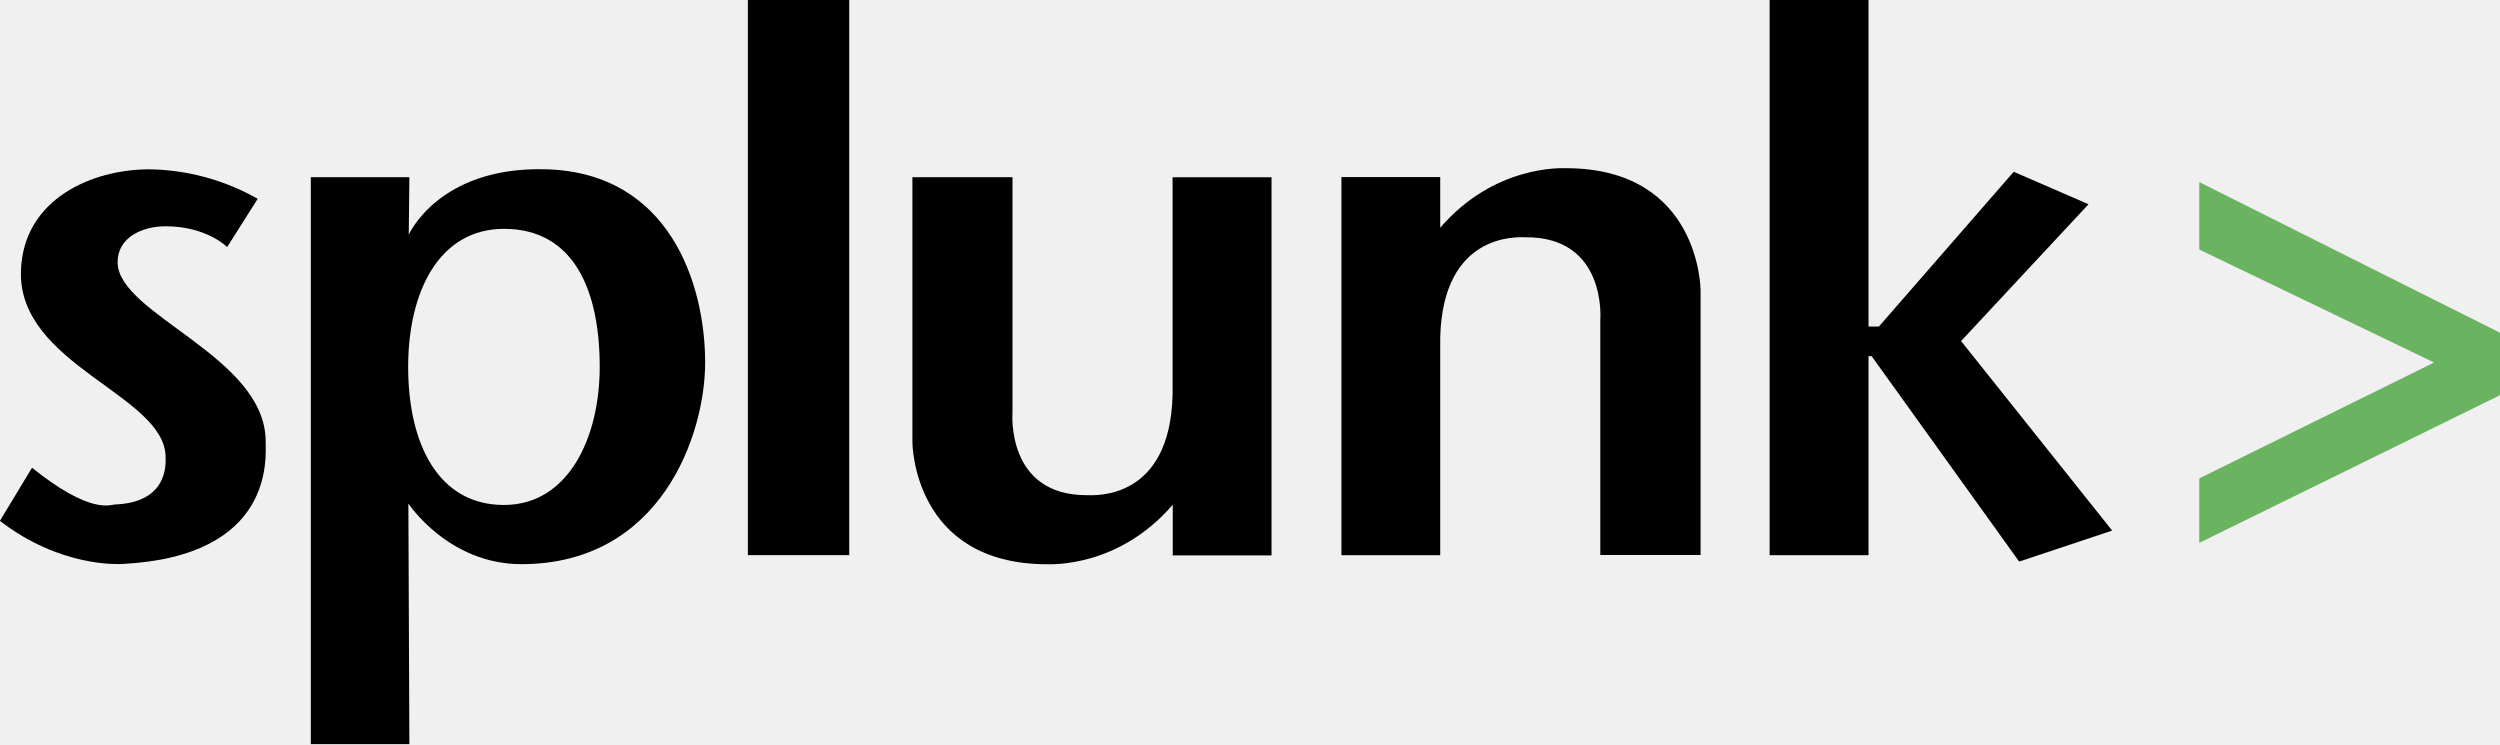
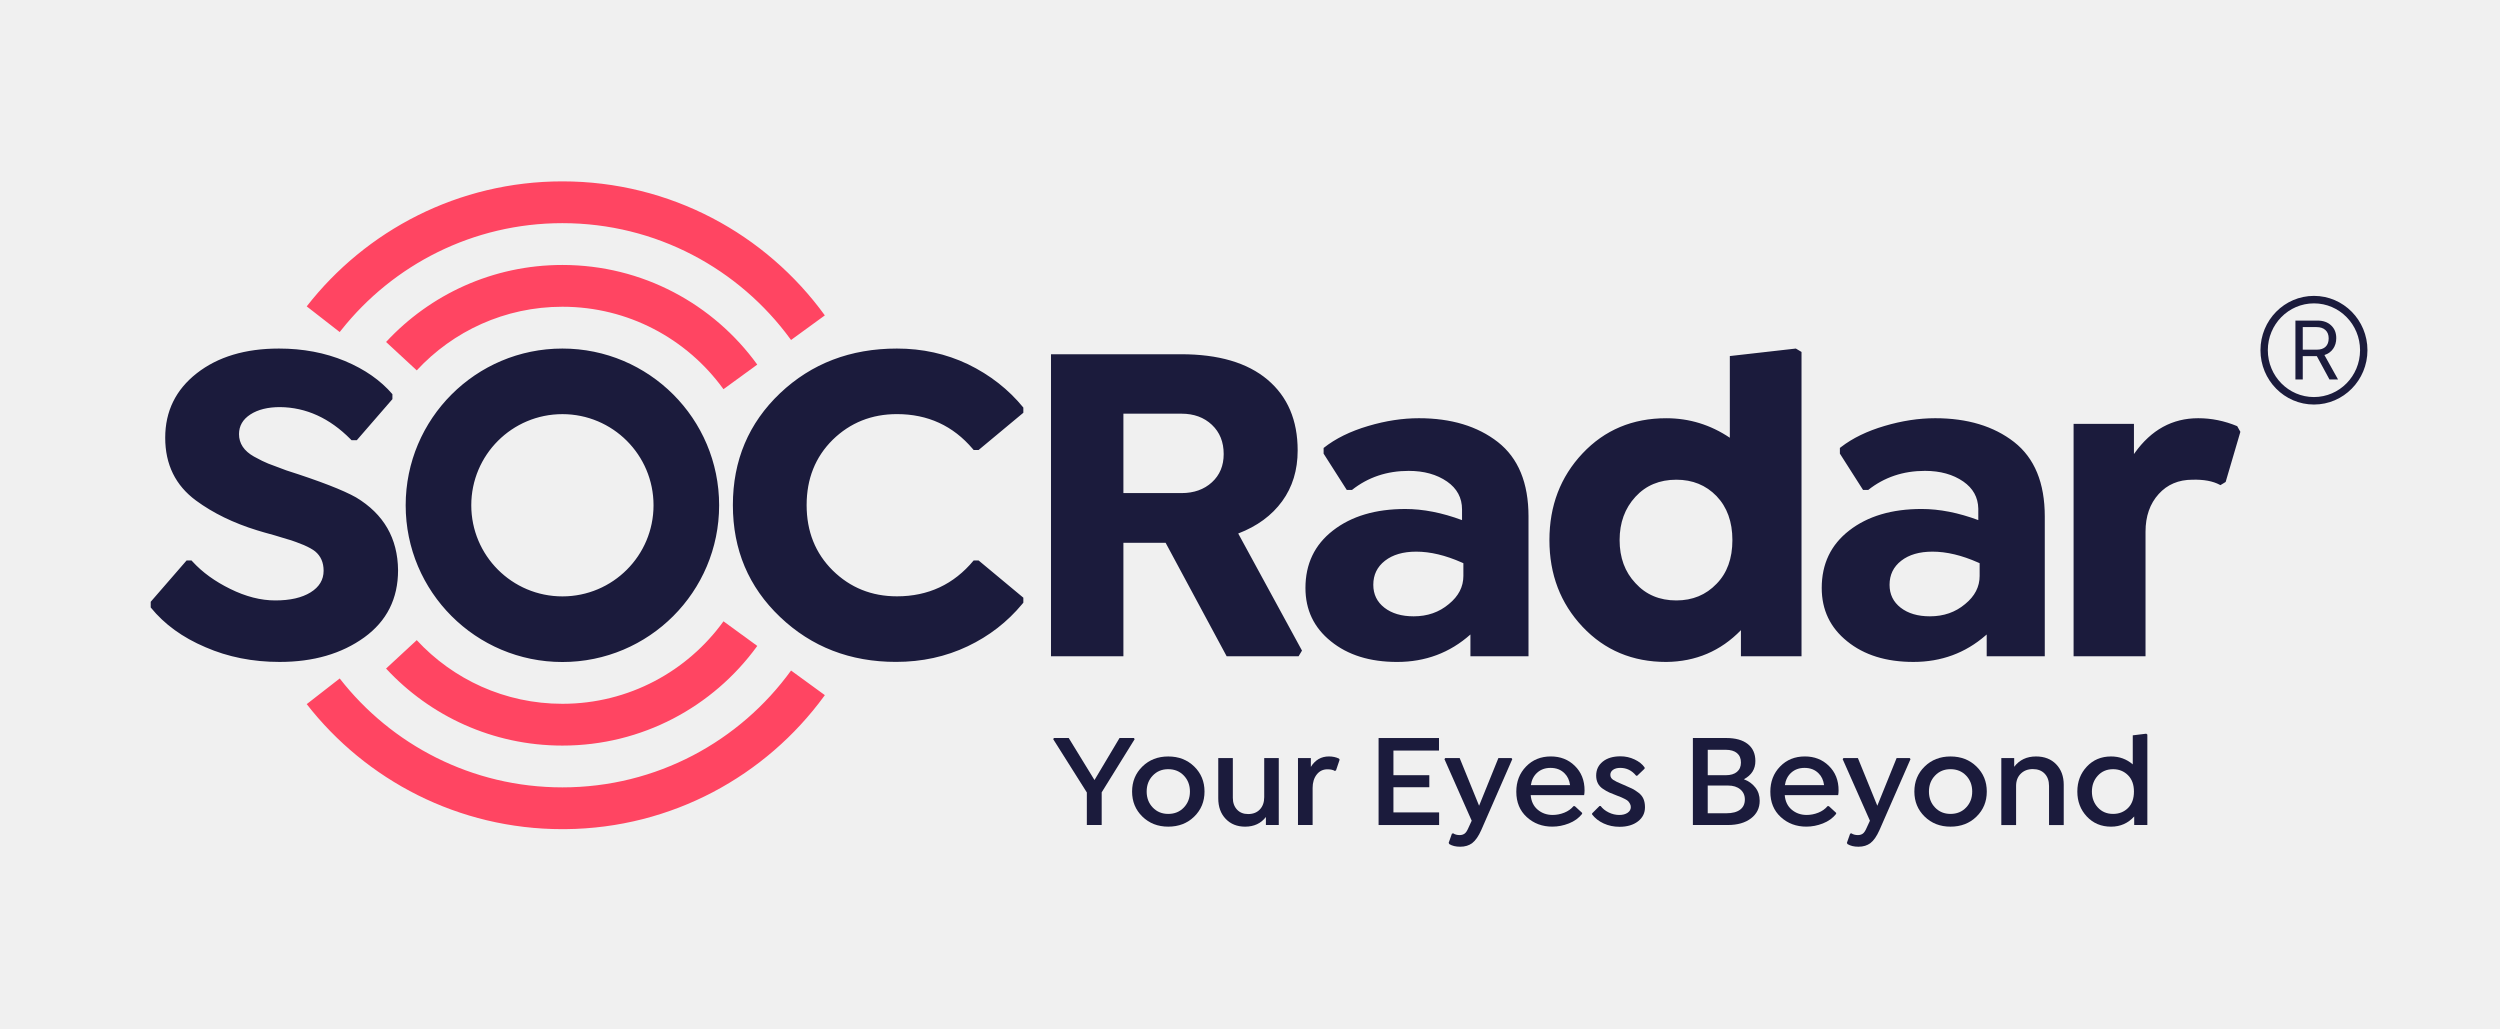
- <svg xmlns="http://www.w3.org/2000/svg" viewBox="0 0 800 238.13" width="800" height="238.13">
-   <defs>
-     <style>.cls-1{fill:#6ab361;}</style>
-   </defs>
-   <g id="Layer_2" data-name="Layer 2">
-     <g id="Layer_1-2" data-name="Layer 1">
-       <path d="M72.69,79.06S66.15,72.41,53,72.41c-7.79,0-15.52,3.78-15.36,11.69.35,16.65,47.4,30,47.37,57.17,0,5.09,3,36.85-46.22,39.22-.94,0-19.57,1.06-38.82-13.82l10.28-17c18.66,15,25,11.83,26.5,11.77C53.31,160.8,53.11,149.27,53,146.1,52.57,126.27,5.67,116.82,6.7,86.62c.78-23.14,23-32.44,41.09-32.44a72.08,72.08,0,0,1,34.67,9.44Z" />
-       <path d="M175.06,54.18c-34.64-1.12-44.26,20.94-44.26,20.94L131,56.7H99.46V238.13H131l-.32-77s12.76,19.4,36.15,19.4c44.65,0,58.82-41.37,58.82-64.52C225.61,90.4,214,55.44,175.06,54.18ZM161.26,161.59c-21.17,0-30.65-19.78-30.65-44.18s10.1-44.18,30.65-44.18c22.46,0,30.65,19.78,30.65,44.18C191.91,139.86,182,161.59,161.26,161.59Z" />
-       <rect x="239.32" width="32.44" height="177.65" />
-       <path d="M324,132s-2.2,26.62,23.94,26.46c2.3,0,26.46,1.73,27.29-32.13l0-69.61h31.66v121H375.28l0-16.22c-17.33,20.16-39,19.06-40.16,19.06-43.15,0-43.15-39.06-43.15-39.06V56.7H324V132Z" />
-       <path d="M512.1,102.38s2.21-26.62-23.94-26.46c-2.3,0-26.46-1.73-27.29,32.13l0,69.61H429.26v-121h31.61l0,16.22c17.33-20.16,39-19.06,40.16-19.06,43.15,0,43.15,39.06,43.15,39.06v84.73H512.1V102.38Z" />
-       <polygon points="597.93 177.67 566.28 177.67 566.28 0 597.93 0 597.93 104.5 601.24 104.5 644.39 54.97 668.33 65.36 627.54 109.14 675.89 169.78 646.13 179.7 598.94 113.99 597.93 113.95 597.93 177.67" />
-       <polygon class="cls-1" points="800 126.47 703.77 173.72 703.77 153.09 778.9 116 703.77 79.85 703.77 58.27 800 106.47 800 126.47" />
+ <svg xmlns="http://www.w3.org/2000/svg" version="1.1" id="Layer_1" x="0px" y="0px" width="1582.98" height="650.98" viewBox="0 0 1582.98 650.98" style="enable-background:new 0 0 1582.98 650.98;" xml:space="preserve">
+   <style type="text/css">
+ 	.st0{fill:#FFFFFF;}
+ 	.st1{fill:#FF4562;}
+ 	.st2{fill:#1B1B3C;}
+ </style>
+   <g>
+     <path class="st2" d="M1225.34,264.81c20.4,0,37.07,5.03,50,15.09c12.93,10.15,19.4,25.86,19.4,47.13v88.51h-36.78v-13.79   l-0.66,0.57c-12.89,11.21-28.14,16.81-45.75,16.81c-17.24,0-31.23-4.36-41.96-13.08c-10.73-8.62-16.09-19.88-16.09-33.77   c0-15.23,5.8-27.35,17.39-36.35c11.69-9.1,26.97-13.65,45.83-13.65c11.31,0,23.28,2.35,35.92,7.04v-6.75l0-0.52   c-0.15-7.13-3.31-12.85-9.48-17.15c-6.51-4.5-14.61-6.75-24.28-6.75c-13.79,0-25.77,4.02-35.92,12.07h-3.3l-14.66-22.99v-3.59   l0.7-0.55c7.36-5.68,16.56-10.14,27.6-13.39C1204.31,266.44,1214.99,264.81,1225.34,264.81z M1137.12,220.7l3.59,2.15v192.69   h-38.37v-16.52c-12.83,13.22-28.6,19.93-47.27,20.12c-21.36,0-39.03-7.42-53.02-22.27c-13.98-14.85-20.97-33.14-20.97-54.89   s6.99-40.04,20.97-54.89c13.99-14.85,31.66-22.27,53.02-22.27c14.56,0,27.97,4.12,40.24,12.36v-51.73L1137.12,220.7z    M898.44,264.81c20.4,0,37.08,5.03,50,15.09c12.93,10.15,19.4,25.86,19.4,47.13v88.51h-36.78v-13.79   c-13.02,11.59-28.5,17.39-46.41,17.39c-17.24,0-31.23-4.36-41.95-13.08c-10.73-8.62-16.1-19.88-16.1-33.77   c0-15.23,5.8-27.35,17.39-36.35c11.69-9.1,26.97-13.65,45.83-13.65c11.3,0,23.28,2.35,35.93,7.04v-6.75   c0-7.37-3.16-13.27-9.48-17.67c-6.51-4.5-14.61-6.75-24.28-6.75c-13.8,0-25.77,4.02-35.93,12.07h-3.3l-14.66-22.99v-3.59   c7.47-5.94,16.9-10.58,28.3-13.94C877.42,266.44,888.1,264.81,898.44,264.81z M1391.87,264.81c8.42,0,16.67,1.68,24.71,5.03   l2.01,3.59l-9.33,31.75l-3.31,2.01l-0.46-0.25c-4.35-2.32-10.09-3.38-17.21-3.19c-8.81,0-15.95,3.02-21.41,9.05   c-5.56,6.13-8.34,14.08-8.34,23.85v78.88h-45.55V268.4h38.22v19.11l0.45-0.64C1362.13,272.16,1375.53,264.81,1391.87,264.81z    M1223.61,349.3c-8.24,0-14.83,1.91-19.76,5.75c-4.93,3.83-7.4,8.91-7.4,15.23c0,6.04,2.35,10.87,7.04,14.51   c4.7,3.64,10.88,5.46,18.54,5.46c8.72,0,16.14-2.59,22.27-7.76c6.13-4.98,9.19-10.92,9.19-17.82v-8.05l-0.97-0.44   C1242.17,351.59,1232.53,349.3,1223.61,349.3z M896.72,349.3c-8.24,0-14.82,1.91-19.76,5.75c-4.93,3.83-7.4,8.91-7.4,15.23   c0,6.04,2.35,10.87,7.04,14.51c4.69,3.64,10.87,5.46,18.53,5.46c8.72,0,16.14-2.59,22.27-7.76c6.13-4.98,9.2-10.92,9.2-17.82v-8.05   l-0.97-0.44C915.27,351.59,905.63,349.3,896.72,349.3z M1061.45,303.75c-10.63,0-19.26,3.59-25.87,10.78   c-6.71,7.28-10.06,16.43-10.06,27.44c0,11.11,3.35,20.21,10.06,27.3c6.61,7.28,15.23,10.92,25.87,10.92   c10.25,0,18.72-3.5,25.43-10.49c6.7-6.8,10.06-16.04,10.06-27.73c0-11.59-3.36-20.88-10.06-27.87   C1080.18,307.2,1071.7,303.75,1061.45,303.75z M711.33,415.54v-71.84h26.73l38.65,71.84h45.55l2.15-3.59l-40.38-74.14   c11.98-4.6,21.24-11.4,27.8-20.4c6.56-9,9.84-19.73,9.84-32.19c0-19.16-6.37-34.1-19.11-44.83   c-12.74-10.73-30.99-16.09-54.74-16.09h-82.34v191.25H711.33z M356.11,220.7c54.81,0,99.24,44.43,99.24,99.24   s-44.43,99.24-99.24,99.24s-99.24-44.43-99.24-99.24S301.3,220.7,356.11,220.7z M567.94,220.7c16.09,0,31.08,3.31,44.97,9.92   c13.99,6.8,25.67,15.95,35.06,27.44v3.3l-28.31,23.56h-3.16l-0.53-0.63c-12.47-14.72-28.49-22.08-48.04-22.08   c-16,0-29.55,5.41-40.66,16.24c-11.02,10.92-16.52,24.72-16.52,41.38s5.51,30.46,16.52,41.38c11.11,10.92,24.67,16.38,40.66,16.38   c19.83,0,36.02-7.57,48.57-22.7h3.16l28.31,23.56v3.16l-0.71,0.86c-9.45,11.37-20.94,20.28-34.5,26.73   c-13.89,6.61-29.02,9.91-45.4,9.91c-29.02,0-53.5-9.48-73.42-28.45c-19.93-18.97-29.89-42.58-29.89-70.84   c0-28.26,9.96-51.87,29.89-70.84C513.86,230.13,538.53,220.7,567.94,220.7z M176.63,220.7c15.23,0,29.17,2.64,41.81,7.9   c12.55,5.27,22.56,12.26,30.03,20.98v3.16l-22.56,26.01h-3.31l-0.63-0.64c-13.25-13.37-28.13-20.15-44.63-20.34   c-7.76,0-14.03,1.56-18.82,4.67c-4.79,3.11-7.18,7.26-7.18,12.43c0,5.94,3.16,10.68,9.48,14.23c3.83,2.11,6.85,3.59,9.05,4.45   c1.53,0.58,5.36,2.01,11.49,4.31c21.27,6.8,35.97,12.5,44.11,17.1c17.53,10.54,26.39,25.91,26.58,46.12   c0,18.01-7.14,32.19-21.41,42.53c-14.37,10.35-32.23,15.52-53.59,15.52c-17.05,0-32.71-3.11-46.99-9.34   c-14.47-6.13-26.01-14.51-34.63-25.15v-3.59l22.7-26.15h3.16l0.64,0.71c6.23,6.78,14.16,12.53,23.79,17.25   c9.87,4.89,19.4,7.33,28.59,7.33c9.39,0,16.84-1.7,22.34-5.1c5.51-3.4,8.26-7.98,8.26-13.72c0-5.17-1.77-9.24-5.32-12.21   c-1.53-1.24-3.93-2.59-7.18-4.02c-3.83-1.53-6.51-2.54-8.05-3.02c-0.67-0.19-1.48-0.43-2.44-0.72c-0.96-0.29-2.23-0.67-3.81-1.15   c-1.58-0.48-2.99-0.91-4.24-1.29c-1.82-0.48-3.98-1.08-6.47-1.8c-2.49-0.72-4.02-1.17-4.6-1.37c-14.94-4.6-27.83-10.87-38.65-18.82   c-13.03-9.58-19.54-22.85-19.54-39.8c0-16.76,6.66-30.37,19.97-40.81C137.93,225.92,155.27,220.7,176.63,220.7z M356.11,262.23   c-31.87,0-57.7,25.83-57.7,57.7s25.83,57.7,57.7,57.7c31.87,0,57.7-25.83,57.7-57.7S387.98,262.23,356.11,262.23z M748.11,261.94   c7.85,0,14.27,2.35,19.25,7.04c4.98,4.69,7.47,10.87,7.47,18.53c0,7.38-2.49,13.34-7.47,17.89c-4.98,4.55-11.4,6.82-19.25,6.82   h-36.78v-50.29H748.11z" />
+     <path class="st1" d="M500.89,424.57l21.39,15.58l-0.39,0.55c-36.93,50.6-96.45,83.65-163.74,84.31l-2.04,0.01   c-65.8,0-124.37-30.99-161.9-79.17l20.89-16.25c32.69,41.97,83.69,68.96,141.01,68.96C415.68,498.56,468.44,469.4,500.89,424.57z    M458.11,393.41l21.39,15.58l-0.39,0.54c-27.67,37.92-72.46,62.57-123,62.57c-44.12,0-83.86-18.78-111.66-48.78l19.42-17.98   c22.96,24.79,55.79,40.3,92.24,40.3C398.1,445.63,435.28,425.04,458.11,393.41z M356.11,167.77c50.78,0,95.74,24.87,123.38,63.09   l-21.4,15.58l-0.38-0.53c-22.86-31.33-59.85-51.68-101.6-51.68c-36.45,0-69.27,15.51-92.23,40.29l-19.42-17.98l0.12-0.13   C272.37,186.49,312.05,167.77,356.11,167.77z M356.11,114.84c68.36,0,128.9,33.44,166.17,84.86l-21.4,15.58l-0.39-0.54   c-32.49-44.51-85.06-73.44-144.38-73.44c-56.74,0-107.3,26.45-140.02,67.7l-0.99,1.25l-20.89-16.25   C231.75,145.83,290.31,114.84,356.11,114.84z" />
+     <path class="st2" d="M1499.05,221.75c0,19-15.16,34.4-33.87,34.4c-18.71,0-33.87-15.4-33.87-34.4c0-19,15.16-34.4,33.87-34.4   C1483.88,187.35,1499.05,202.75,1499.05,221.75z M1435.97,221.75c0,16.38,13.07,29.66,29.2,29.66c16.13,0,29.2-13.28,29.2-29.66   c0-16.38-13.07-29.66-29.2-29.66C1449.05,192.1,1435.97,205.37,1435.97,221.75z" />
+     <path class="st2" d="M1458.09,207.12v14.29h8.92c2.4,0,4.24-0.62,5.53-1.86c1.31-1.24,1.96-3.01,1.96-5.3   c0-2.24-0.68-3.99-2.04-5.25c-1.36-1.26-3.24-1.89-5.66-1.89H1458.09z M1458.09,225.52v14.76h-4.65v-37.29h13.98   c3.6,0,6.48,1.02,8.63,3.05c2.17,2.02,3.25,4.7,3.25,8.06c0,2.6-0.66,4.85-1.99,6.75c-1.32,1.9-3.16,3.21-5.51,3.95l8.63,15.48   H1475l-7.99-14.76H1458.09z" />
+     <g>
+       <path class="st2" d="M718.44,468.05l-20.86,33.65v20.7h-9.4v-20.61l-21.28-33.73l0.41-0.75h9.4l16.31,26.61l15.85-26.61h9.15    L718.44,468.05z" />
+       <path class="st2" d="M739.72,523.43c-6.57,0-12.02-2.12-16.37-6.37c-4.35-4.25-6.52-9.53-6.52-15.85s2.17-11.6,6.52-15.85    c4.35-4.25,9.8-6.37,16.37-6.37c6.62,0,12.11,2.13,16.45,6.37c4.35,4.25,6.52,9.53,6.52,15.85s-2.17,11.6-6.52,15.85    C751.83,521.31,746.34,523.43,739.72,523.43z M739.72,515.36c4,0,7.29-1.34,9.87-4.04c2.58-2.69,3.87-6.06,3.87-10.12    c0-4.06-1.29-7.43-3.87-10.12c-2.58-2.69-5.87-4.04-9.87-4.04c-3.95,0-7.21,1.34-9.79,4.04c-2.58,2.69-3.87,6.06-3.87,10.12    c0,4.06,1.29,7.43,3.87,10.12C732.51,514.02,735.77,515.36,739.72,515.36z" />
+       <path class="st2" d="M800.48,480.01h9.23v42.39h-8.15v-5.09c-3.12,4.06-7.49,6.1-13.12,6.13c-5.08,0-9.19-1.64-12.33-4.93    c-3.15-3.28-4.72-7.62-4.72-13v-25.5h9.23v25.17c0,3.06,0.88,5.54,2.63,7.43c1.75,1.89,4.1,2.84,7.06,2.84    c3.12,0,5.59-0.97,7.43-2.92c1.83-1.95,2.75-4.53,2.75-7.76V480.01z" />
+       <path class="st2" d="M847.83,480.34l0.41,0.7l-2.28,6.75l-0.74,0.37c-1.08-0.69-2.64-1.04-4.68-1.04c-2.81,0-5.08,1.1-6.81,3.31    c-1.72,2.21-2.59,5.04-2.59,8.49v23.47h-9.27v-42.39h8.15v5.59c2.76-4.42,6.58-6.62,11.47-6.62    C843.85,478.98,845.96,479.43,847.83,480.34z" />
+       <path class="st2" d="M911.16,475.25h-28.85v15.6h22.72v7.62h-22.72v15.94h28.93v7.99h-38.33v-55.09h38.25V475.25z" />
+       <path class="st2" d="M957.07,480.01l0.5,0.66l-19.66,44.95c-1.74,3.89-3.63,6.62-5.67,8.18c-2.04,1.56-4.59,2.34-7.66,2.34    c-2.81,0-5.13-0.57-6.95-1.7l-0.33-0.79l2.03-5.75l0.79-0.25c1.13,0.75,2.51,1.12,4.14,1.12c1.19,0,2.21-0.3,3.06-0.89    c0.85-0.59,1.67-1.8,2.44-3.62l2.11-4.59l-17.26-38.99l0.5-0.66h9.15l12.29,30.17l12.21-30.17H957.07z" />
+       <path class="st2" d="M1003.05,503.48h-33.82c0.33,3.95,1.81,7.02,4.45,9.23c2.63,2.21,5.79,3.31,9.46,3.31    c2.48,0,4.93-0.48,7.33-1.43c2.4-0.95,4.36-2.34,5.88-4.16h0.79l4.64,4.26v0.66c-2.1,2.65-4.88,4.66-8.34,6.02    c-3.46,1.37-6.97,2.05-10.53,2.05c-6.37,0-11.77-2.02-16.18-6.06c-4.42-4.04-6.62-9.4-6.62-16.08c0-6.37,2.06-11.69,6.19-15.94    c4.12-4.25,9.35-6.37,15.67-6.37c6.04,0,11.08,1.96,15.11,5.88c4.19,4.06,6.28,9.29,6.25,15.69    C1003.3,501.76,1003.22,502.74,1003.05,503.48z M981.78,486.22c-3.34,0-6.13,0.99-8.36,2.96c-2.24,1.97-3.6,4.63-4.1,7.97h24.84    c-0.44-3.12-1.57-5.57-3.39-7.37C988.5,487.41,985.5,486.22,981.78,486.22z" />
+       <path class="st2" d="M1025.49,523.52c-3.62,0-6.95-0.7-10-2.09c-3.05-1.39-5.51-3.3-7.39-5.73v-0.66l4.68-4.68h0.75    c1.19,1.63,2.87,2.98,5.05,4.06c2.18,1.08,4.43,1.61,6.75,1.61c2.15,0,3.9-0.46,5.26-1.39c1.35-0.92,2.03-2.12,2.03-3.58    c0-0.8-0.19-1.52-0.56-2.17s-0.74-1.17-1.1-1.57c-0.36-0.4-1.03-0.85-2.03-1.37c-0.99-0.51-1.73-0.86-2.21-1.06    c-0.48-0.19-1.4-0.55-2.75-1.08c-2.1-0.8-3.74-1.46-4.93-1.99c-1.19-0.52-2.52-1.28-4.01-2.28c-1.49-0.99-2.59-2.19-3.29-3.6    c-0.7-1.41-1.06-3.02-1.06-4.84c0-3.67,1.39-6.62,4.18-8.86c2.79-2.24,6.53-3.35,11.22-3.35c3.12,0,6.08,0.66,8.88,1.97    c2.8,1.31,4.93,3,6.39,5.07v0.79l-4.68,4.47H1036c-2.7-3.34-6.07-4.99-10.1-4.97c-1.88,0-3.39,0.41-4.53,1.22    c-1.15,0.81-1.72,1.87-1.72,3.17c0,1.3,0.58,2.34,1.74,3.13c1.16,0.79,3.12,1.75,5.88,2.88c0.39,0.17,0.68,0.29,0.87,0.37    c2.32,0.97,4.08,1.75,5.3,2.36c1.21,0.61,2.55,1.46,4.01,2.57c1.46,1.1,2.52,2.41,3.17,3.91c0.65,1.5,0.97,3.28,0.97,5.32    c0,3.67-1.48,6.65-4.45,8.94C1034.17,522.37,1030.29,523.52,1025.49,523.52z" />
+       <path class="st2" d="M1104.21,493.42c3.01,1.13,5.43,2.87,7.26,5.22c1.84,2.35,2.75,5.15,2.75,8.4c0,4.64-1.84,8.35-5.51,11.15    c-3.67,2.8-8.55,4.2-14.65,4.2h-22.14v-55.09h21.11c5.88,0,10.42,1.27,13.64,3.81c3.21,2.54,4.82,6.13,4.82,10.76    C1111.5,486.98,1109.07,490.83,1104.21,493.42z M1102.35,482.83c0-2.59-0.84-4.59-2.5-5.98c-1.67-1.39-4.05-2.09-7.14-2.09h-11.38    v16.1h11.38c3.06,0,5.44-0.7,7.12-2.11C1101.51,487.34,1102.35,485.37,1102.35,482.83z M1093.12,514.95    c3.78,0,6.68-0.75,8.69-2.26c2.01-1.5,3.02-3.66,3.02-6.48c0-2.65-0.97-4.78-2.9-6.39c-1.93-1.61-4.5-2.42-7.7-2.42h-12.91v17.55    H1093.12z" />
+       <path class="st2" d="M1163.9,503.48h-33.82c0.33,3.95,1.81,7.02,4.45,9.23c2.63,2.21,5.79,3.31,9.46,3.31    c2.48,0,4.93-0.48,7.33-1.43c2.4-0.95,4.36-2.34,5.88-4.16h0.79l4.64,4.26v0.66c-2.1,2.65-4.88,4.66-8.34,6.02    c-3.46,1.37-6.97,2.05-10.53,2.05c-6.37,0-11.77-2.02-16.18-6.06c-4.42-4.04-6.62-9.4-6.62-16.08c0-6.37,2.06-11.69,6.19-15.94    c4.12-4.25,9.35-6.37,15.67-6.37c6.04,0,11.08,1.96,15.11,5.88c4.19,4.06,6.28,9.29,6.25,15.69    C1164.15,501.76,1164.07,502.74,1163.9,503.48z M1142.63,486.22c-3.34,0-6.13,0.99-8.36,2.96c-2.24,1.97-3.6,4.63-4.1,7.97H1155    c-0.44-3.12-1.57-5.57-3.39-7.37C1149.34,487.41,1146.35,486.22,1142.63,486.22z" />
+       <path class="st2" d="M1209.22,480.01l0.5,0.66l-19.66,44.95c-1.74,3.89-3.63,6.62-5.67,8.18c-2.04,1.56-4.59,2.34-7.66,2.34    c-2.81,0-5.13-0.57-6.95-1.7l-0.33-0.79l2.03-5.75l0.79-0.25c1.13,0.75,2.51,1.12,4.14,1.12c1.19,0,2.21-0.3,3.06-0.89    c0.85-0.59,1.67-1.8,2.44-3.62l2.11-4.59l-17.26-38.99l0.5-0.66h9.15l12.29,30.17l12.21-30.17H1209.22z" />
+       <path class="st2" d="M1235.05,523.43c-6.57,0-12.02-2.12-16.37-6.37c-4.35-4.25-6.52-9.53-6.52-15.85s2.17-11.6,6.52-15.85    c4.35-4.25,9.8-6.37,16.37-6.37c6.62,0,12.11,2.13,16.45,6.37c4.35,4.25,6.52,9.53,6.52,15.85s-2.17,11.6-6.52,15.85    C1247.16,521.31,1241.68,523.43,1235.05,523.43z M1235.05,515.36c4,0,7.29-1.34,9.87-4.04c2.58-2.69,3.87-6.06,3.87-10.12    c0-4.06-1.29-7.43-3.87-10.12c-2.58-2.69-5.87-4.04-9.87-4.04c-3.95,0-7.21,1.34-9.79,4.04c-2.58,2.69-3.87,6.06-3.87,10.12    c0,4.06,1.29,7.43,3.87,10.12C1227.84,514.02,1231.11,515.36,1235.05,515.36z" />
+       <path class="st2" d="M1289.19,478.98c5.33,0,9.58,1.66,12.77,4.97c3.19,3.31,4.78,7.63,4.78,12.96v25.5h-9.31v-24.75    c0-3.28-0.93-5.88-2.77-7.8c-1.85-1.92-4.35-2.88-7.49-2.88c-3.12,0-5.66,0.97-7.64,2.92c-1.97,1.95-2.96,4.53-2.96,7.76v24.75    h-9.35v-42.39h8.15v5.51C1278.71,481.16,1283.31,478.98,1289.19,478.98z" />
+       <path class="st2" d="M1358.98,464.57l0.7,0.54v57.29h-8.32v-5.42c-3.89,4.3-8.77,6.46-14.65,6.46c-6.21,0-11.32-2.14-15.34-6.42    c-4.01-4.28-6.02-9.55-6.02-15.81c0-6.26,2.01-11.53,6.02-15.81s9.13-6.42,15.34-6.42c5.24,0,9.82,1.67,13.74,5.01v-18.38    L1358.98,464.57z M1337.99,515.36c3.78,0,6.93-1.24,9.44-3.72c2.51-2.48,3.77-5.96,3.77-10.43c0-4.42-1.27-7.88-3.81-10.39    c-2.54-2.51-5.67-3.77-9.4-3.77c-3.95,0-7.17,1.36-9.66,4.08c-2.5,2.72-3.75,6.08-3.75,10.08c0,4,1.25,7.36,3.75,10.08    C1330.83,514,1334.05,515.36,1337.99,515.36z" />
    </g>
  </g>
</svg>
